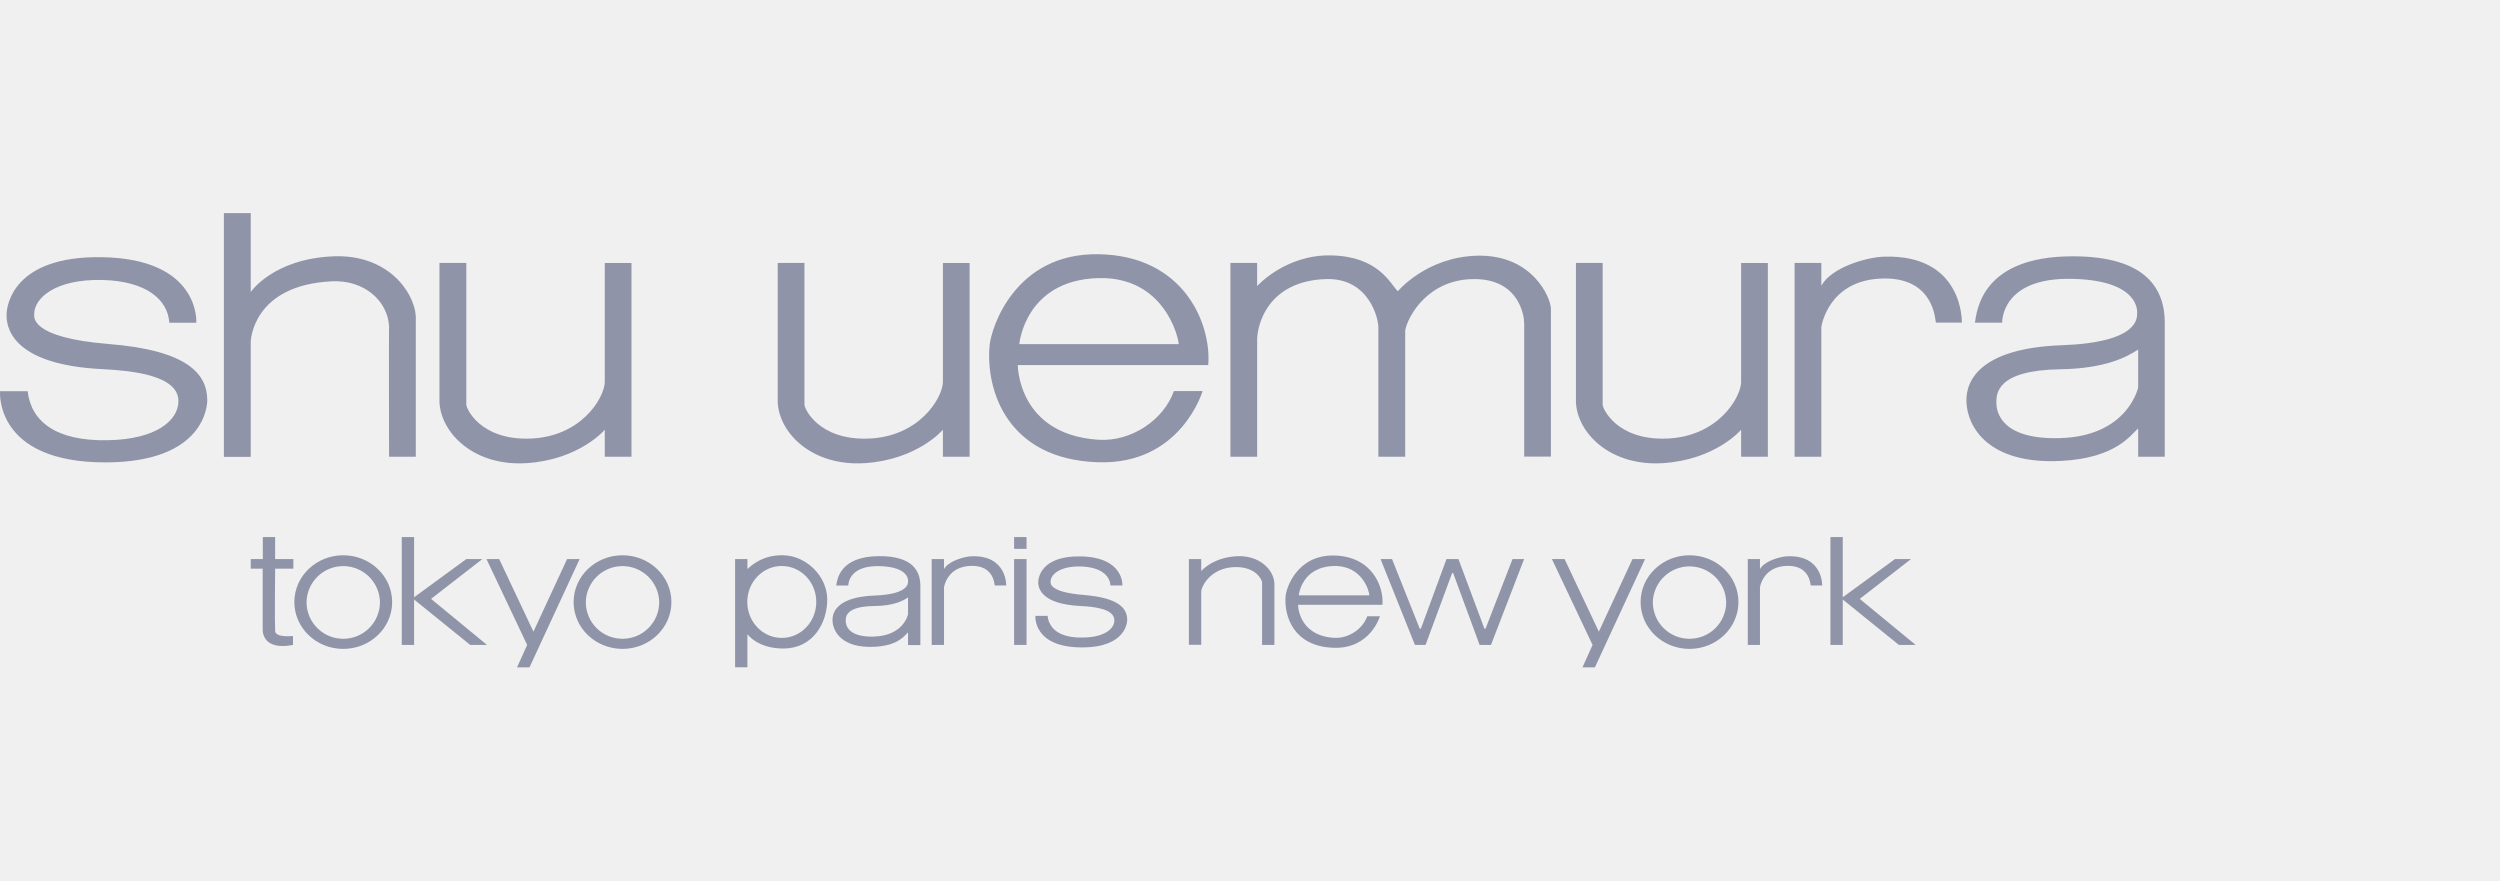
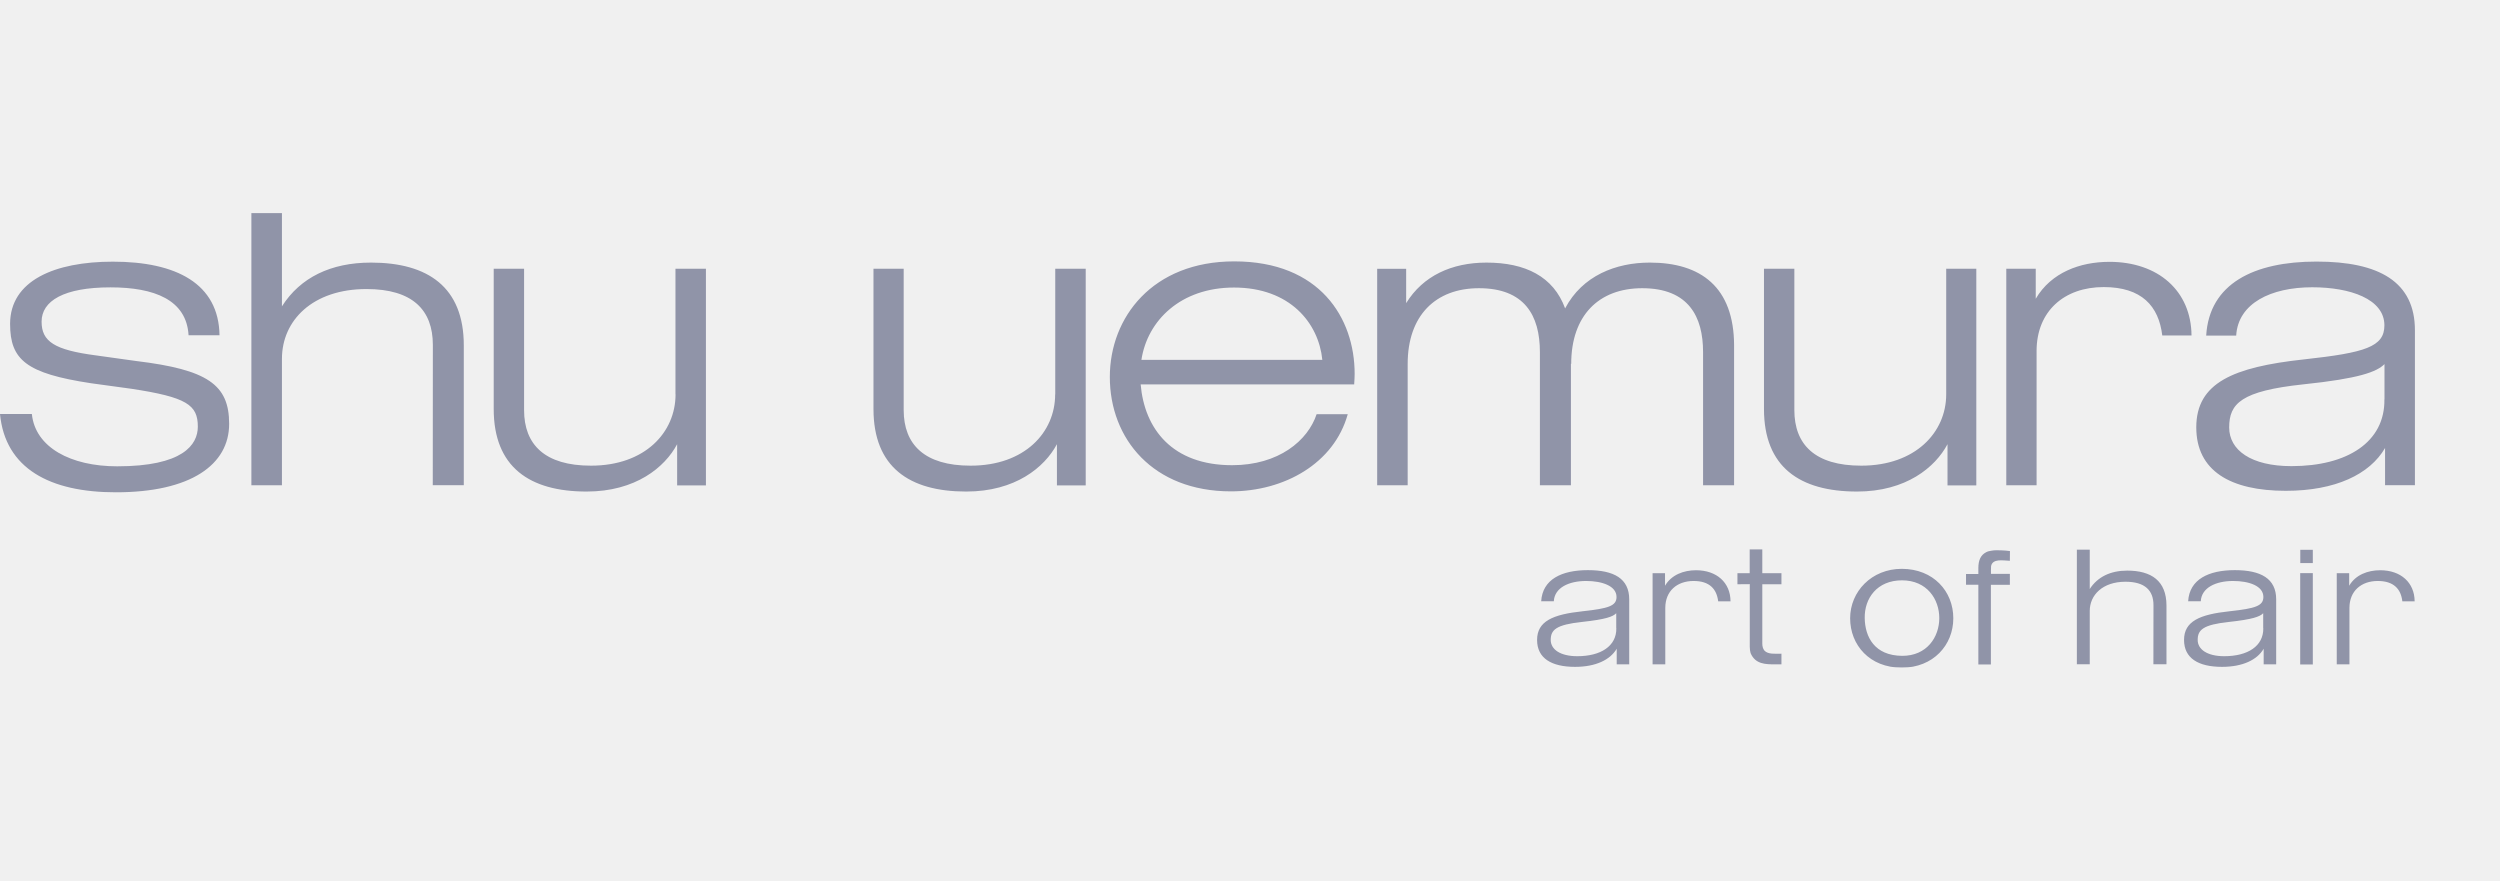
- <svg xmlns="http://www.w3.org/2000/svg" fill="none" height="62" width="176">
-   <clipPath id="a">
-     <path d="M0 15h152.407v32H0z" />
-   </clipPath>
-   <g clip-path="url(#a)" clip-rule="evenodd" fill="#00093c" fill-rule="evenodd" opacity=".4">
-     <path d="M29.273 22.25v9.903H27.39s-.018-9.149 0-9.175c-.087-1.778-1.735-3.286-4.024-3.174-5.628.27-5.715 4.25-5.715 4.25v8.108h-1.89V15h1.89v5.559s1.57-2.342 5.836-2.515c3.799-.148 5.663 2.489 5.785 4.206zM30.946 18.512h1.882v9.982c0 .269.98 2.48 4.44 2.385 3.642-.105 5.247-2.836 5.308-3.946v-8.42h1.881v13.64h-1.881v-1.899s-1.77 2.099-5.481 2.35c-3.712.243-6.036-2.09-6.157-4.275v-9.817zM54.751 18.512h1.882v9.982c0 .269.98 2.48 4.44 2.385 3.642-.105 5.247-2.836 5.307-3.946v-8.42h1.882v13.64H66.38v-1.899s-1.769 2.099-5.48 2.35c-3.712.243-6.036-2.09-6.149-4.275zM110.946 18.512h1.882v9.982c0 .269.98 2.48 4.44 2.385 3.642-.105 5.247-2.836 5.307-3.946v-8.42h1.882v13.64h-1.882v-1.899s-1.769 2.099-5.48 2.35c-3.712.243-6.036-2.09-6.149-4.275zM82.979 24.227H71.757s.39-4.492 5.542-4.648c4.674-.139 5.68 4.206 5.68 4.648zm-5.68-6.33c-5.81-.079-7.51 5.125-7.632 6.426-.286 3.165 1.249 8.012 7.632 8.22 5.845.191 7.362-5.012 7.362-5.012h-2.02c-.703 2.012-2.984 3.59-5.342 3.426-5.663-.39-5.646-5.256-5.646-5.256H85.06c.234-2.844-1.665-7.727-7.761-7.805zM88.503 24.054v8.1H86.62V18.511h1.882v1.63s2.02-2.263 5.281-2.159c3.26.096 4.067 1.951 4.622 2.524 0 0 2.012-2.428 5.62-2.506 3.842-.079 5.16 2.94 5.16 3.763v10.38h-1.882v-9.391c0-.468-.321-3.079-3.469-3.105-3.295-.026-4.726 2.628-4.908 3.608v8.897h-1.89v-9.01c.051-.659-.643-3.599-3.695-3.495-4.033.13-4.874 3.157-4.84 4.406zM128.221 20.117v-1.605h-1.882v13.641h1.882v-9.131s.46-3.374 4.414-3.417c3.547-.035 3.599 2.948 3.651 3.104h1.83s.139-4.813-5.481-4.64c-1.205.036-3.694.738-4.414 2.048zM150.526 24.609v2.67s-.711 3.435-5.516 3.565c-4.102.113-4.466-1.821-4.466-2.498 0-.615-.009-2.28 4.501-2.35 3.2-.043 4.726-.893 5.481-1.387zm0 5.558v1.986h1.881v-9.548c-.06-2.15-1.179-4.578-6.538-4.561-6.392.017-6.695 3.85-6.834 4.674h1.917s-.113-3.2 4.934-3.087c4.787.104 4.57 2.333 4.57 2.41-.017.304.2 2.065-5.316 2.264-5.515.2-6.773 2.333-6.703 3.998.069 1.778 1.569 4.405 6.66 4.145 3.946-.2 4.934-1.89 5.429-2.28zM1.947 27.54H.004s-.433 5.038 7.467 5.012c6.99-.026 7.12-4.058 7.12-4.38 0-1.846-1.396-3.511-6.938-3.954-5.541-.45-5.247-1.907-5.247-2.107 0-1.127 1.5-2.471 4.77-2.402 3.13.07 4.64 1.388 4.744 3.01h1.899s.32-4.528-6.704-4.614C.915 18.027.49 21.52.464 22.076c-.035.772.139 3.582 6.738 3.912 2.038.104 5.368.407 5.36 2.263-.01 1.327-1.527 2.68-4.961 2.74-3.72.078-5.42-1.361-5.654-3.451zM89.717 45.404h-.867v-4.422c0-.122-.4-1.102-1.934-1.058-1.613.043-2.324 1.257-2.35 1.743v3.729h-.867V39.36h.867v.841s.78-.928 2.428-1.04c1.648-.113 2.671.927 2.723 1.899zM96.403 41.91h-4.969s.173-1.986 2.454-2.064c2.073-.052 2.524 1.864 2.515 2.064zm-2.515-2.802c-2.575-.034-3.33 2.273-3.382 2.854-.121 1.404.555 3.555 3.382 3.642 2.593.087 3.26-2.22 3.26-2.22h-.892c-.312.893-1.327 1.595-2.368 1.517-2.506-.173-2.506-2.324-2.506-2.324h5.94c.113-1.274-.728-3.434-3.434-3.469zM66.459 40.062v-.702h-.868v6.044h.868v-4.058s.199-1.492 1.95-1.51c1.57-.016 1.596 1.31 1.622 1.38h.807s.06-2.134-2.428-2.056c-.53.018-1.63.33-1.951.902zM123.902 40.062v-.702h-.858v6.044h.858v-4.058s.2-1.492 1.952-1.51c1.569-.016 1.595 1.31 1.621 1.38h.807s.06-2.134-2.428-2.056c-.529.018-1.631.33-1.952.902zM63.926 42.057v1.18s-.286 1.517-2.41 1.578c-1.822.052-1.978-.807-1.978-1.11 0-.27-.009-1.015 1.995-1.041 1.413-.009 2.064-.382 2.393-.607zm0 2.463v.893h.867v-4.24c-.026-.955-.52-2.03-2.896-2.021-2.827.008-2.966 1.708-3.027 2.072h.85s-.043-1.422 2.186-1.37c2.124.052 2.029 1.032 2.02 1.067-.008.13.087.91-2.35 1.006-2.445.087-3 1.032-2.966 1.769.026.79.694 1.951 2.949 1.838 1.743-.086 2.15-.84 2.367-1.014zM73.752 43.358h-.859s-.19 2.237 3.304 2.22c3.096-.009 3.157-1.804 3.157-1.943 0-.824-.616-1.552-3.07-1.751-2.454-.2-2.324-.842-2.324-.937 0-.503.667-1.101 2.116-1.067 1.387.035 2.055.616 2.098 1.336h.842s.138-2.003-2.975-2.047c-2.749-.035-2.931 1.518-2.949 1.76-.017.347.061 1.596 2.984 1.735.902.043 2.376.182 2.376 1.006 0 .59-.677 1.188-2.194 1.214-1.648.035-2.402-.607-2.506-1.526zM18.493 39.36h-.841v.676h.841v4.267s-.113 1.535 2.134 1.101v-.633s-1.223.148-1.258-.347c-.035-.503 0-4.388 0-4.388h1.284v-.676h-1.284v-1.552h-.867v1.552zM26.749 42.386c0 1.431-1.153 2.585-2.584 2.585s-2.585-1.154-2.585-2.584a2.585 2.585 0 015.169 0zm-2.584-3.295c-1.9 0-3.443 1.474-3.443 3.295 0 1.822 1.543 3.296 3.443 3.296s3.442-1.474 3.442-3.296c0-1.82-1.543-3.295-3.442-3.295zM46.409 42.386c0 1.431-1.154 2.585-2.585 2.585s-2.584-1.154-2.584-2.584a2.585 2.585 0 015.169 0zm-2.585-3.295c-1.899 0-3.442 1.474-3.442 3.295 0 1.822 1.543 3.296 3.442 3.296s3.443-1.474 3.443-3.296c0-1.82-1.544-3.295-3.443-3.295zM121.526 42.386c0 1.431-1.153 2.585-2.584 2.585s-2.584-1.154-2.584-2.584a2.585 2.585 0 015.168 0zm-2.584-3.295c-1.899 0-3.443 1.474-3.443 3.295 0 1.822 1.544 3.296 3.443 3.296s3.443-1.474 3.443-3.296c.008-1.82-1.535-3.295-3.443-3.295zM28.284 37.808v7.596h.867v-3.2l3.955 3.2h1.179l-3.937-3.243 3.608-2.801h-1.128l-3.677 2.688v-4.24zM128.863 37.808v7.596h.867v-3.2l3.954 3.2h1.18l-3.937-3.243 3.607-2.801h-1.127l-3.677 2.688v-4.24zM34.25 39.36h.893l2.411 5.108 2.368-5.108h.884L37.268 47h-.876l.72-1.596zM109.255 39.36h.893l2.411 5.108 2.368-5.108h.884L112.273 47h-.876l.72-1.596zM55.167 39.091c1.64.052 3.053 1.5 3.07 3.079.018 1.656-.98 3.477-3.07 3.486-1.847.009-2.55-1.015-2.55-1.015v2.35h-.866V39.36h.867v.702c.225-.2 1.05-1.023 2.55-.971zm-.13.754c-1.344 0-2.428 1.137-2.428 2.533s1.084 2.532 2.428 2.532c1.345 0 2.429-1.136 2.429-2.532 0-1.405-1.085-2.532-2.429-2.532zM71.393 39.36h.876v6.044h-.876zM71.393 37.808h.876v.832h-.876zM97.192 39.36H98l1.951 4.9h.078l1.804-4.9h.841l1.83 4.9h.078l1.899-4.9h.815l-2.332 6.044h-.798L102.3 40.34h-.069l-1.873 5.064h-.746z" />
+ <svg xmlns="http://www.w3.org/2000/svg" width="176" height="62" fill="none">
+   <g clip-path="url(#prefix__clip0)" fill="#00093C" opacity=".4">
+     <path d="M9.586 25.415l-2.83-.395c-2.927-.382-3.828-.98-3.828-2.375 0-1.46 1.565-2.415 4.848-2.415 3.086 0 5.356.875 5.5 3.375h2.178c-.053-3.631-3.033-5.184-7.507-5.184-4.105 0-7.236 1.336-7.236 4.382 0 2.532 1.138 3.486 5.697 4.177l2.829.388c3.914.593 4.69 1.139 4.69 2.665 0 1.283-1.052 2.796-5.677 2.796-3.263 0-5.77-1.329-6.007-3.684H0c.368 3.842 3.513 5.513 8.158 5.513 5.27 0 7.974-1.94 7.974-4.816 0-2.77-1.52-3.816-6.546-4.427zm106.552-6.928c-2.368 0-4.743.914-5.954 3.224-.822-2.25-2.809-3.224-5.533-3.224-2.454 0-4.473.934-5.658 2.855v-2.42h-2.04v15.242H99.1v-8.546c0-3.388 1.947-5.328 5.019-5.328 3.198 0 4.29 1.907 4.29 4.493v9.381h2.184v-8.552l.02.006c0-3.388 1.927-5.328 5-5.328 3.276 0 4.283 2.02 4.283 4.493v9.381h2.184v-9.848c-.013-4.105-2.336-5.83-5.941-5.83zm51.724 9.625c.046 3.006-2.605 4.704-6.54 4.704-2.855 0-4.388-1.132-4.388-2.724 0-1.69.849-2.566 5.217-3.033 3.921-.408 5.171-.875 5.717-1.427v2.48h-.006zm-4.783-9.697c-4.395 0-7.546 1.546-7.763 5.21h2.112c.131-2.276 2.447-3.401 5.355-3.401 2.671 0 5.079.829 5.079 2.677 0 1.52-1.349 1.928-5.678 2.402-4.96.54-7.566 1.644-7.566 4.782 0 3.073 2.415 4.468 6.303 4.468 3.487 0 5.908-1.158 6.987-3.013v2.618h2.105V23.27c0-3.441-2.526-4.855-6.934-4.855zm-82.724 6.92c.421-2.77 2.763-5.092 6.52-5.092 3.934 0 5.96 2.494 6.217 5.093H80.355zm6.54-6.934c-5.757 0-8.763 3.941-8.763 8.139 0 4.355 3.04 8.052 8.526 8.052 3.757 0 7.263-1.967 8.224-5.434H92.69c-.612 1.855-2.665 3.592-5.948 3.592-4.217 0-6.17-2.553-6.44-5.69h15.032c.02-.25.033-.606.033-.744 0-3.915-2.44-7.915-8.473-7.915zm-60.783.086c-2.803 0-4.967 1.04-6.263 3.079V15h-2.152v19.164h2.152v-8.907c0-2.691 2.151-4.908 5.954-4.908 3.256 0 4.67 1.486 4.67 3.934l-.006 9.875h2.184v-9.842c0-4.105-2.526-5.83-6.54-5.83zm110.901 9.276c0 2.671-2.164 5.02-5.98 5.02-3.263 0-4.711-1.487-4.711-3.915v-9.947h-2.138v9.869c0 4.092 2.513 5.815 6.553 5.815 3.454 0 5.506-1.71 6.368-3.335v2.901h2.027v-15.25h-2.119v8.842zm-62.73 0c0 2.671-2.132 5.02-5.954 5.02-3.243 0-4.71-1.487-4.71-3.915v-9.947h-2.126v9.869c0 4.092 2.514 5.815 6.527 5.815 3.467 0 5.52-1.71 6.388-3.335v2.901h2.026v-15.25H74.29v8.842h-.007zm-26.724 0c0 2.671-2.138 5.02-5.954 5.02-3.256 0-4.71-1.487-4.71-3.915v-9.947h-2.138v9.869c0 4.092 2.52 5.815 6.54 5.815 3.453 0 5.512-1.71 6.374-3.335v2.901h2.026v-15.25h-2.144v8.842h.006zm100.934-9.329c-2.065 0-4.098.757-5.177 2.599V18.92h-2.073v15.243h2.132v-9.447c0-2.81 1.947-4.506 4.724-4.506 2.677 0 3.875 1.335 4.125 3.407h2.059c-.026-3.125-2.329-5.184-5.79-5.184zM111.783 40.138c-1.849 0-3.191.651-3.283 2.191h.888c.053-.954 1.053-1.428 2.277-1.428 1.125 0 2.138.349 2.138 1.125 0 .632-.566.81-2.388 1.007-2.106.224-3.204.704-3.204 2.02 0 1.29 1.013 1.894 2.671 1.894 1.467 0 2.48-.5 2.934-1.276v1.099h.881v-4.586c-.006-1.447-1.065-2.046-2.914-2.046zm2.007 4.086c.019 1.263-1.093 1.973-2.75 1.973-1.198 0-1.869-.48-1.869-1.144 0-.71.369-1.073 2.211-1.27 1.651-.178 2.171-.369 2.401-.612v1.053h.007zM157.329 40.138c-1.849 0-3.191.651-3.283 2.191h.888c.053-.954 1.053-1.428 2.277-1.428 1.125 0 2.131.349 2.131 1.125 0 .632-.566.81-2.381 1.007-2.106.224-3.204.704-3.204 2.02 0 1.29 1.013 1.894 2.671 1.894 1.467 0 2.486-.5 2.934-1.276v1.099h.881v-4.586c-.006-1.447-1.065-2.046-2.914-2.046zm2.007 4.086c.019 1.263-1.093 1.973-2.75 1.973-1.198 0-1.869-.48-1.869-1.144 0-.71.369-1.073 2.211-1.27 1.644-.178 2.171-.369 2.401-.612v1.053h.007zM149.757 40.171c-1.178 0-2.086.44-2.639 1.296v-2.77h-.907v8.066h.907v-3.75c0-1.131.915-2.059 2.514-2.059 1.381 0 1.973.618 1.973 1.651l-.006 4.158h.921v-4.145c-.007-1.73-1.066-2.447-2.763-2.447zM167.566 40.145c-.869 0-1.73.316-2.184 1.092v-.882h-.875v6.415h.894v-3.974c0-1.184.823-1.895 1.994-1.895 1.125 0 1.631.566 1.73 1.434h.868c-.013-1.322-.973-2.19-2.427-2.19zM119.401 40.145c-.868 0-1.73.316-2.184 1.092v-.882h-.875v6.415h.895v-3.974c0-1.184.822-1.895 1.993-1.895 1.125 0 1.625.566 1.73 1.434h.869c-.007-1.322-.974-2.19-2.428-2.19zM138.408 41.164h.868v5.612h.882v-4.184-1.421h1.336v-.77h-1.329c0-.006-.007-.487.006-.546.112-.546.822-.394 1.323-.375 0-.118-.001-.592.006-.684-.289-.046-.993-.085-1.263-.033-.197.033-.283.046-.408.112-.414.21-.546.605-.553 1.086v.447h-.868v.756zM162.822 38.704h-.881v.934h.881v-.934zM161.934 46.776h.888V40.35h-.888v6.427zM123.184 41.125v3.757c0 .506-.02.861.059 1.098.329.783 1.053.79 1.718.79h.453v-.75c-.427 0-.947.059-1.197-.217-.105-.119-.151-.31-.151-.494-.007-1.467 0-2.717 0-4.177h1.348v-.777h-1.348v-1.677h-.888v1.677h-.862v.777c.23-.007.73-.007.868-.007zM133.901 40.855c1.757 0 2.625 1.33 2.625 2.658 0 1.33-.868 2.671-2.625 2.658-1.934-.02-2.605-1.329-2.625-2.658-.026-1.388.869-2.658 2.625-2.658zm-.019-.809c-2.112 0-3.632 1.592-3.632 3.48s1.375 3.48 3.632 3.48c2.217 0 3.631-1.592 3.631-3.48s-1.395-3.48-3.631-3.48z" />
  </g>
+   <defs>
+     <clipPath id="prefix__clip0">
+       <path fill="#fff" d="M0 15h170.013v32H0z" />
+     </clipPath>
+   </defs>
</svg>
